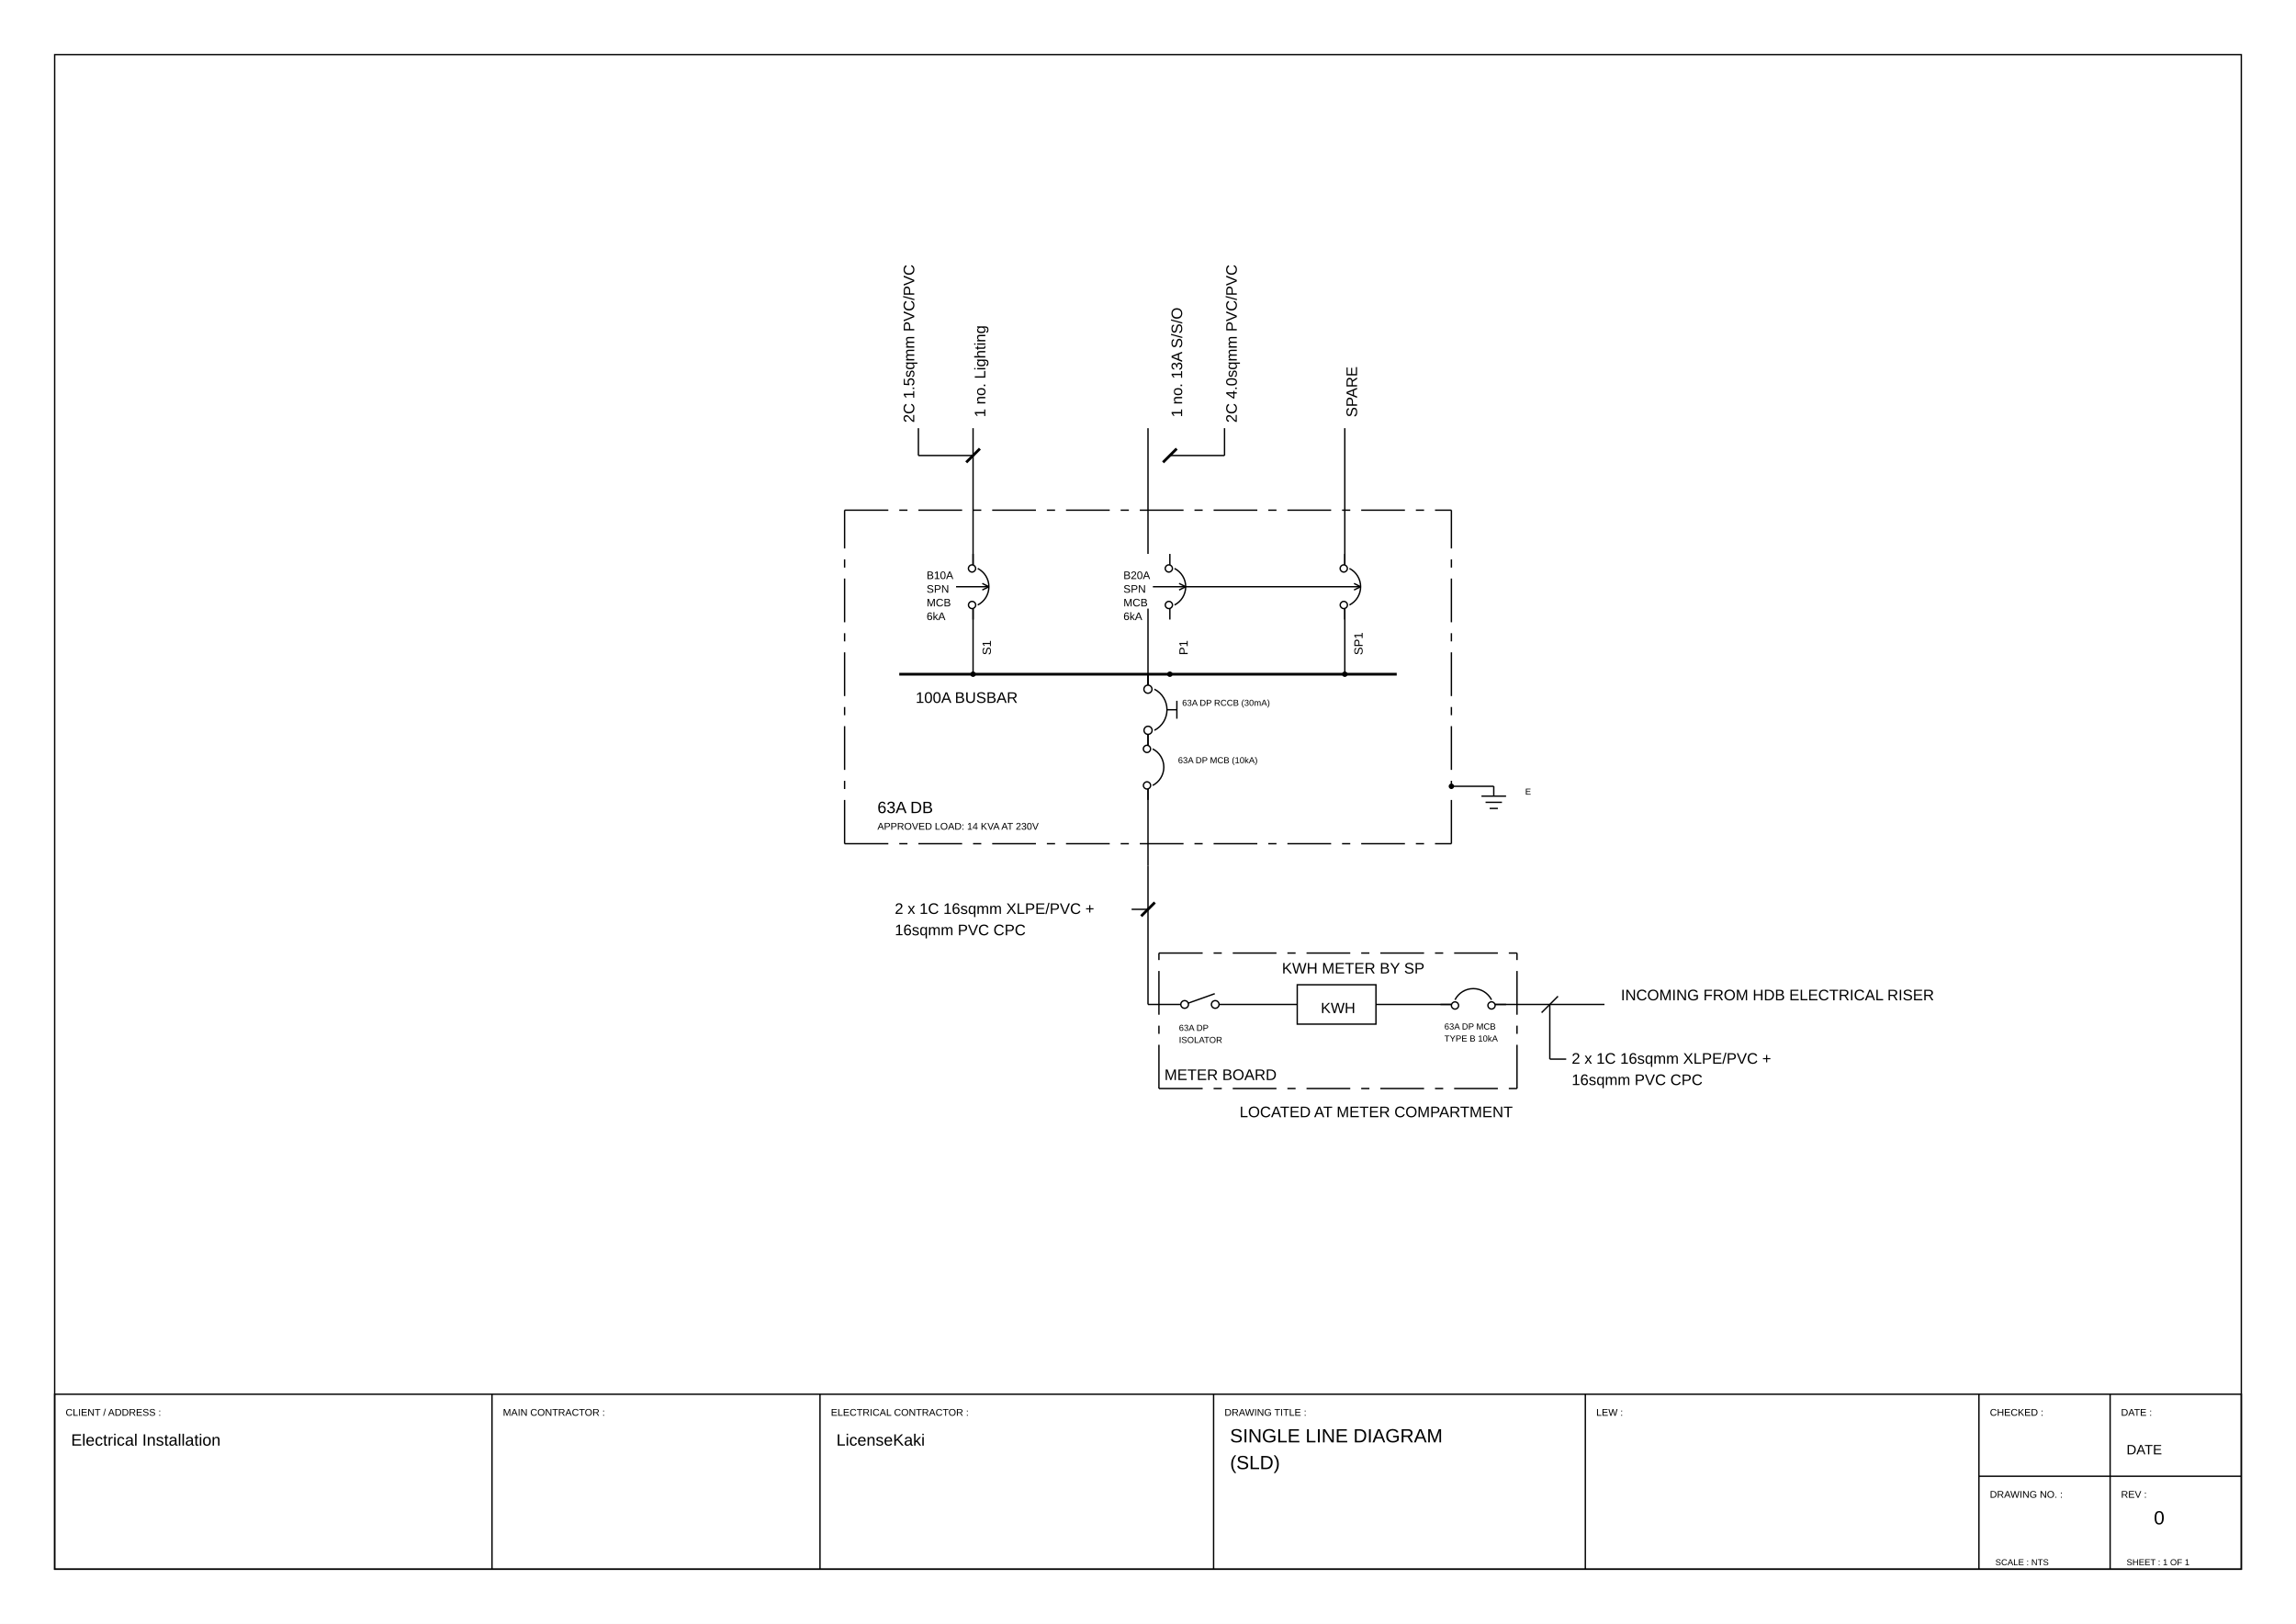
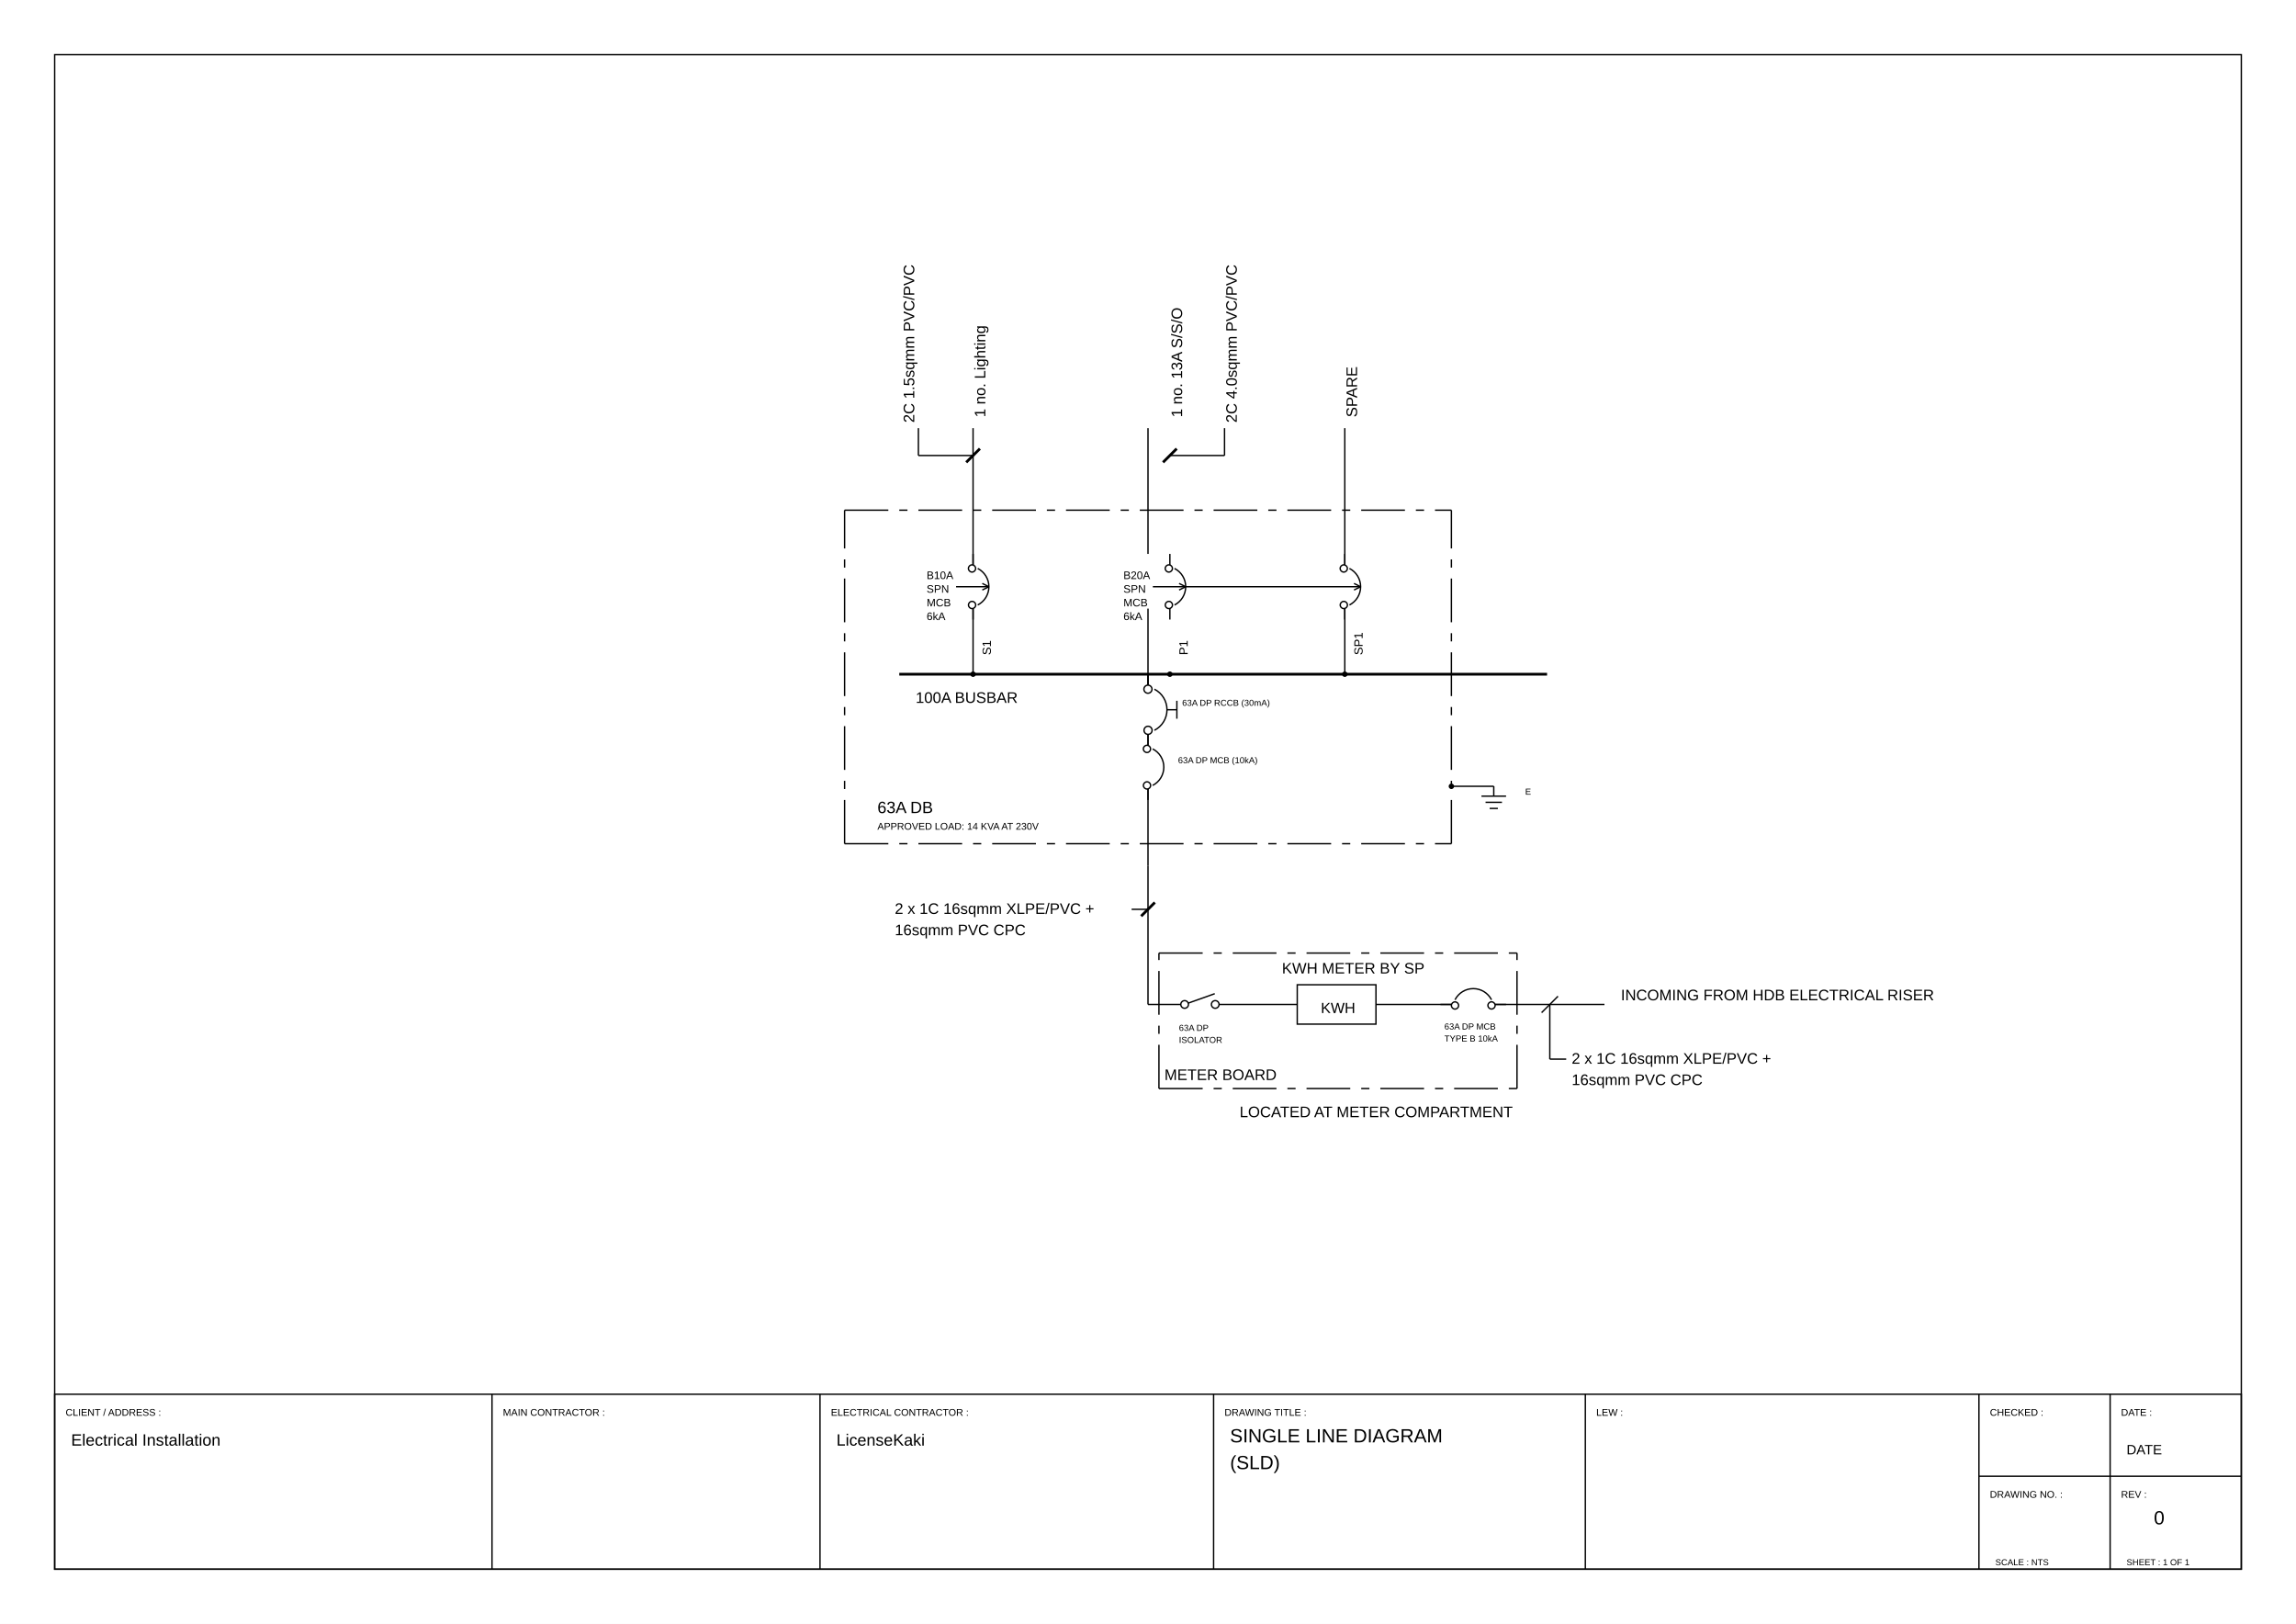
<svg xmlns="http://www.w3.org/2000/svg" viewBox="0 0 420.0 297.0" width="420.0mm" height="297.0mm">
  <rect width="420.0" height="297.0" fill="white" />
  <polygon points="10.00,287.00 410.00,287.00 410.00,10.00 10.00,10.00" stroke="#000000" stroke-width="0.25" fill="none" />
  <polygon points="10.00,287.00 410.00,287.00 410.00,255.00 10.00,255.00" stroke="#000000" stroke-width="0.25" fill="none" />
  <line x1="90.00" y1="255.00" x2="90.00" y2="287.00" stroke="#000000" stroke-width="0.25" fill="none" />
  <line x1="150.00" y1="255.00" x2="150.00" y2="287.00" stroke="#000000" stroke-width="0.25" fill="none" />
  <line x1="222.00" y1="255.00" x2="222.00" y2="287.00" stroke="#000000" stroke-width="0.25" fill="none" />
  <line x1="290.00" y1="255.00" x2="290.00" y2="287.00" stroke="#000000" stroke-width="0.25" fill="none" />
  <line x1="362.00" y1="255.00" x2="362.00" y2="287.00" stroke="#000000" stroke-width="0.25" fill="none" />
  <line x1="362.00" y1="270.00" x2="410.00" y2="270.00" stroke="#000000" stroke-width="0.25" fill="none" />
  <line x1="386.00" y1="255.00" x2="386.00" y2="287.00" stroke="#000000" stroke-width="0.25" fill="none" />
  <text x="12.00" y="258.94" font-family="Arial, Helvetica, sans-serif" font-size="1.8" fill="#000000">CLIENT / ADDRESS :</text>
  <text x="92.00" y="258.94" font-family="Arial, Helvetica, sans-serif" font-size="1.8" fill="#000000">MAIN CONTRACTOR :</text>
  <text x="152.00" y="258.94" font-family="Arial, Helvetica, sans-serif" font-size="1.8" fill="#000000">ELECTRICAL CONTRACTOR :</text>
  <text x="224.00" y="258.94" font-family="Arial, Helvetica, sans-serif" font-size="1.8" fill="#000000">DRAWING TITLE :</text>
  <text x="292.00" y="258.94" font-family="Arial, Helvetica, sans-serif" font-size="1.8" fill="#000000">LEW :</text>
  <text x="364.00" y="258.94" font-family="Arial, Helvetica, sans-serif" font-size="1.8" fill="#000000">CHECKED :</text>
  <text x="388.00" y="258.94" font-family="Arial, Helvetica, sans-serif" font-size="1.8" fill="#000000">DATE :</text>
  <text x="364.00" y="273.94" font-family="Arial, Helvetica, sans-serif" font-size="1.8" fill="#000000">DRAWING NO. :</text>
  <text x="388.00" y="273.94" font-family="Arial, Helvetica, sans-serif" font-size="1.8" fill="#000000">REV :</text>
  <circle cx="216.70" cy="183.71" r="0.70" stroke="#000000" stroke-width="0.25" fill="none" />
  <circle cx="222.30" cy="183.71" r="0.70" stroke="#000000" stroke-width="0.25" fill="none" />
  <polyline points="217.36,183.47 222.21,181.74" stroke="#000000" stroke-width="0.25" fill="none" />
  <text x="215.66" y="188.54" font-family="Arial, Helvetica, sans-serif" font-size="1.6" fill="#000000">
    <tspan x="215.66">63A DP</tspan>
    <tspan x="215.66" dy="2.2">ISOLATOR</tspan>
  </text>
  <polygon points="237.30,180.11 251.70,180.11 251.70,187.31 237.30,187.31" stroke="#000000" stroke-width="0.25" fill="none" />
  <text x="241.62" y="185.28" font-family="Arial, Helvetica, sans-serif" font-size="2.7" fill="#000000">KWH</text>
  <text x="234.50" y="178.05" font-family="Arial, Helvetica, sans-serif" font-size="2.8" fill="#000000">KWH METER BY SP</text>
  <path d="M 272.84,182.86 A 3.75,3.75 0 0,0 266.16,182.86" stroke="#000000" stroke-width="0.25" fill="none" />
  <circle cx="266.16" cy="183.90" r="0.66" stroke="#000000" stroke-width="0.25" fill="none" />
  <circle cx="272.84" cy="183.89" r="0.66" stroke="#000000" stroke-width="0.25" fill="none" />
  <line x1="265.50" y1="183.71" x2="263.50" y2="183.71" stroke="#000000" stroke-width="0.25" fill="none" />
  <line x1="273.50" y1="183.71" x2="275.50" y2="183.71" stroke="#000000" stroke-width="0.25" fill="none" />
  <text x="264.22" y="188.29" font-family="Arial, Helvetica, sans-serif" font-size="1.6" fill="#000000">
    <tspan x="264.22">63A DP MCB</tspan>
    <tspan x="264.22" dy="2.2">TYPE B 10kA</tspan>
  </text>
  <text x="296.50" y="182.95" font-family="Arial, Helvetica, sans-serif" font-size="2.8" fill="#000000">INCOMING FROM HDB ELECTRICAL RISER</text>
  <text x="287.50" y="194.55" font-family="Arial, Helvetica, sans-serif" font-size="2.8" fill="#000000">
    <tspan x="287.50">2 x 1C 16sqmm XLPE/PVC +</tspan>
    <tspan x="287.50" dy="3.9">16sqmm PVC CPC</tspan>
  </text>
  <text x="163.68" y="167.15" font-family="Arial, Helvetica, sans-serif" font-size="2.8" fill="#000000">
    <tspan x="163.68">2 x 1C 16sqmm XLPE/PVC +</tspan>
    <tspan x="163.68" dy="3.9">16sqmm PVC CPC</tspan>
  </text>
  <text x="213.00" y="197.53" font-family="Arial, Helvetica, sans-serif" font-size="2.8" fill="#000000">METER BOARD</text>
  <text x="226.75" y="204.33" font-family="Arial, Helvetica, sans-serif" font-size="2.8" fill="#000000">LOCATED AT METER COMPARTMENT</text>
  <path d="M 210.85,143.65 A 3.75,3.75 0 0,0 210.85,136.97" stroke="#000000" stroke-width="0.25" fill="none" />
  <circle cx="209.81" cy="136.97" r="0.66" stroke="#000000" stroke-width="0.25" fill="none" />
  <circle cx="209.82" cy="143.65" r="0.66" stroke="#000000" stroke-width="0.25" fill="none" />
  <line x1="210.00" y1="144.31" x2="210.00" y2="146.31" stroke="#000000" stroke-width="0.25" fill="none" />
  <line x1="210.00" y1="136.31" x2="210.00" y2="134.31" stroke="#000000" stroke-width="0.25" fill="none" />
  <text x="215.50" y="139.59" font-family="Arial, Helvetica, sans-serif" font-size="1.6" fill="#000000">63A DP MCB (10kA)</text>
  <path d="M 211.17,133.57 A 4.22,4.22 0 0,0 211.17,126.05" stroke="#000000" stroke-width="0.25" fill="none" />
  <circle cx="209.99" cy="126.05" r="0.74" stroke="#000000" stroke-width="0.25" fill="none" />
  <circle cx="210.01" cy="133.57" r="0.74" stroke="#000000" stroke-width="0.25" fill="none" />
  <line x1="213.47" y1="129.81" x2="215.28" y2="129.81" stroke="#000000" stroke-width="0.25" fill="none" />
  <line x1="215.28" y1="131.45" x2="215.28" y2="128.17" stroke="#000000" stroke-width="0.25" fill="none" />
  <line x1="210.00" y1="134.31" x2="210.00" y2="136.31" stroke="#000000" stroke-width="0.25" fill="none" />
  <line x1="210.00" y1="125.31" x2="210.00" y2="123.31" stroke="#000000" stroke-width="0.25" fill="none" />
  <text x="216.25" y="129.09" font-family="Arial, Helvetica, sans-serif" font-size="1.6" fill="#000000">63A DP RCCB (30mA)</text>
-   <line x1="164.50" y1="123.31" x2="255.50" y2="123.31" stroke="#000000" stroke-width="0.50" fill="none" />
+   <line x1="164.50" y1="123.31" x2="283.00" y2="123.31" stroke="#000000" stroke-width="0.50" fill="none" />
  <text x="167.50" y="128.55" font-family="Arial, Helvetica, sans-serif" font-size="2.8" fill="#000000">100A BUSBAR</text>
  <text x="179.50" y="121.57" font-family="Arial, Helvetica, sans-serif" font-size="2.2" fill="#000000" transform="rotate(-90.0,179.50,119.81)">S1</text>
  <path d="M 178.85,110.65 A 3.75,3.75 0 0,0 178.85,103.97" stroke="#000000" stroke-width="0.25" fill="none" />
  <circle cx="177.81" cy="103.97" r="0.66" stroke="#000000" stroke-width="0.25" fill="none" />
  <circle cx="177.82" cy="110.65" r="0.66" stroke="#000000" stroke-width="0.25" fill="none" />
  <line x1="178.00" y1="111.31" x2="178.00" y2="113.31" stroke="#000000" stroke-width="0.25" fill="none" />
  <line x1="178.00" y1="103.31" x2="178.00" y2="101.31" stroke="#000000" stroke-width="0.25" fill="none" />
  <line x1="174.89" y1="107.31" x2="180.89" y2="107.31" stroke="#000000" stroke-width="0.25" fill="none" />
  <line x1="180.89" y1="107.31" x2="179.69" y2="106.71" stroke="#000000" stroke-width="0.25" fill="none" />
  <line x1="180.89" y1="107.31" x2="179.69" y2="107.91" stroke="#000000" stroke-width="0.25" fill="none" />
  <text x="169.50" y="105.91" font-family="Arial, Helvetica, sans-serif" font-size="2.0" fill="#000000">B10A</text>
  <text x="169.50" y="108.41" font-family="Arial, Helvetica, sans-serif" font-size="2.0" fill="#000000">SPN</text>
  <text x="169.50" y="110.91" font-family="Arial, Helvetica, sans-serif" font-size="2.0" fill="#000000">MCB</text>
  <text x="169.50" y="113.41" font-family="Arial, Helvetica, sans-serif" font-size="2.0" fill="#000000">6kA</text>
  <text x="178.00" y="78.55" font-family="Arial, Helvetica, sans-serif" font-size="2.8" fill="#000000" transform="rotate(-90.0,178.00,76.31)">1 no. Lighting</text>
  <text x="215.50" y="121.57" font-family="Arial, Helvetica, sans-serif" font-size="2.2" fill="#000000" transform="rotate(-90.0,215.50,119.81)">P1</text>
  <path d="M 214.85,110.65 A 3.75,3.75 0 0,0 214.85,103.97" stroke="#000000" stroke-width="0.25" fill="none" />
  <circle cx="213.81" cy="103.97" r="0.66" stroke="#000000" stroke-width="0.25" fill="none" />
  <circle cx="213.82" cy="110.65" r="0.66" stroke="#000000" stroke-width="0.25" fill="none" />
  <line x1="214.00" y1="111.31" x2="214.00" y2="113.31" stroke="#000000" stroke-width="0.25" fill="none" />
  <line x1="214.00" y1="103.31" x2="214.00" y2="101.31" stroke="#000000" stroke-width="0.25" fill="none" />
  <line x1="210.89" y1="107.31" x2="216.89" y2="107.31" stroke="#000000" stroke-width="0.25" fill="none" />
  <line x1="216.89" y1="107.31" x2="215.69" y2="106.71" stroke="#000000" stroke-width="0.25" fill="none" />
  <line x1="216.89" y1="107.31" x2="215.69" y2="107.91" stroke="#000000" stroke-width="0.25" fill="none" />
  <text x="205.50" y="105.91" font-family="Arial, Helvetica, sans-serif" font-size="2.0" fill="#000000">B20A</text>
  <text x="205.50" y="108.41" font-family="Arial, Helvetica, sans-serif" font-size="2.0" fill="#000000">SPN</text>
  <text x="205.50" y="110.91" font-family="Arial, Helvetica, sans-serif" font-size="2.0" fill="#000000">MCB</text>
  <text x="205.50" y="113.41" font-family="Arial, Helvetica, sans-serif" font-size="2.0" fill="#000000">6kA</text>
  <text x="214.00" y="78.55" font-family="Arial, Helvetica, sans-serif" font-size="2.8" fill="#000000" transform="rotate(-90.0,214.00,76.31)">1 no. 13A S/S/O</text>
  <text x="247.50" y="121.57" font-family="Arial, Helvetica, sans-serif" font-size="2.2" fill="#000000" transform="rotate(-90.0,247.50,119.81)">SP1</text>
  <path d="M 246.85,110.65 A 3.75,3.75 0 0,0 246.85,103.97" stroke="#000000" stroke-width="0.25" fill="none" />
  <circle cx="245.81" cy="103.97" r="0.66" stroke="#000000" stroke-width="0.25" fill="none" />
  <circle cx="245.82" cy="110.65" r="0.66" stroke="#000000" stroke-width="0.25" fill="none" />
  <line x1="246.00" y1="111.31" x2="246.00" y2="113.31" stroke="#000000" stroke-width="0.25" fill="none" />
  <line x1="246.00" y1="103.31" x2="246.00" y2="101.31" stroke="#000000" stroke-width="0.25" fill="none" />
  <line x1="216.89" y1="107.31" x2="248.89" y2="107.31" stroke="#000000" stroke-width="0.25" fill="none" />
  <line x1="248.89" y1="107.31" x2="247.69" y2="106.71" stroke="#000000" stroke-width="0.25" fill="none" />
  <line x1="248.89" y1="107.31" x2="247.69" y2="107.91" stroke="#000000" stroke-width="0.25" fill="none" />
  <text x="246.00" y="78.55" font-family="Arial, Helvetica, sans-serif" font-size="2.8" fill="#000000" transform="rotate(-90.0,246.00,76.31)">SPARE</text>
  <text x="165.00" y="79.55" font-family="Arial, Helvetica, sans-serif" font-size="2.8" fill="#000000" transform="rotate(-90.0,165.00,77.31)">2C 1.5sqmm PVC/PVC</text>
  <text x="224.00" y="79.55" font-family="Arial, Helvetica, sans-serif" font-size="2.8" fill="#000000" transform="rotate(-90.0,224.00,77.31)">2C 4.0sqmm PVC/PVC</text>
  <text x="160.50" y="148.71" font-family="Arial, Helvetica, sans-serif" font-size="3.0" fill="#000000">63A DB</text>
  <text x="160.50" y="151.75" font-family="Arial, Helvetica, sans-serif" font-size="1.8" fill="#000000">APPROVED LOAD: 14 KVA AT 230V</text>
  <line x1="273.25" y1="143.81" x2="273.25" y2="145.61" stroke="#000000" stroke-width="0.25" fill="none" />
  <line x1="271.00" y1="145.61" x2="275.50" y2="145.61" stroke="#000000" stroke-width="0.25" fill="none" />
  <line x1="271.75" y1="146.74" x2="274.75" y2="146.74" stroke="#000000" stroke-width="0.25" fill="none" />
  <line x1="272.50" y1="147.86" x2="274.00" y2="147.86" stroke="#000000" stroke-width="0.25" fill="none" />
  <text x="279.00" y="145.34" font-family="Arial, Helvetica, sans-serif" font-size="1.6" fill="#000000">E</text>
  <line x1="210.00" y1="183.71" x2="216.00" y2="183.71" stroke="#000000" stroke-width="0.25" fill="none" />
  <line x1="223.00" y1="183.71" x2="237.30" y2="183.71" stroke="#000000" stroke-width="0.25" fill="none" />
  <line x1="251.70" y1="183.71" x2="265.50" y2="183.71" stroke="#000000" stroke-width="0.25" fill="none" />
  <line x1="273.50" y1="183.71" x2="293.50" y2="183.71" stroke="#000000" stroke-width="0.25" fill="none" />
  <line x1="282.00" y1="185.21" x2="285.00" y2="182.21" stroke="#000000" stroke-width="0.25" fill="none" />
  <line x1="283.50" y1="183.71" x2="283.50" y2="193.71" stroke="#000000" stroke-width="0.25" fill="none" />
  <line x1="283.50" y1="193.71" x2="286.50" y2="193.71" stroke="#000000" stroke-width="0.25" fill="none" />
  <line x1="210.00" y1="183.71" x2="210.00" y2="158.31" stroke="#000000" stroke-width="0.25" fill="none" />
  <line x1="210.00" y1="166.31" x2="207.00" y2="166.31" stroke="#000000" stroke-width="0.25" fill="none" />
  <line x1="210.00" y1="158.31" x2="210.00" y2="144.31" stroke="#000000" stroke-width="0.25" fill="none" />
  <line x1="210.00" y1="125.31" x2="210.00" y2="123.31" stroke="#000000" stroke-width="0.25" fill="none" />
  <line x1="178.00" y1="123.31" x2="178.00" y2="111.31" stroke="#000000" stroke-width="0.25" fill="none" />
  <line x1="178.00" y1="103.31" x2="178.00" y2="78.31" stroke="#000000" stroke-width="0.25" fill="none" />
  <line x1="210.00" y1="125.31" x2="210.00" y2="111.31" stroke="#000000" stroke-width="0.25" fill="none" />
  <line x1="210.00" y1="101.31" x2="210.00" y2="78.31" stroke="#000000" stroke-width="0.25" fill="none" />
  <line x1="246.00" y1="123.31" x2="246.00" y2="111.31" stroke="#000000" stroke-width="0.25" fill="none" />
  <line x1="246.00" y1="103.31" x2="246.00" y2="78.31" stroke="#000000" stroke-width="0.25" fill="none" />
  <line x1="168.00" y1="83.31" x2="178.00" y2="83.31" stroke="#000000" stroke-width="0.25" fill="none" />
  <line x1="168.00" y1="83.31" x2="168.00" y2="78.31" stroke="#000000" stroke-width="0.25" fill="none" />
  <line x1="214.00" y1="83.31" x2="224.00" y2="83.31" stroke="#000000" stroke-width="0.25" fill="none" />
  <line x1="224.00" y1="83.31" x2="224.00" y2="78.31" stroke="#000000" stroke-width="0.25" fill="none" />
  <line x1="265.50" y1="143.81" x2="273.25" y2="143.81" stroke="#000000" stroke-width="0.25" fill="none" />
  <line x1="208.75" y1="167.56" x2="211.25" y2="165.06" stroke="#000000" stroke-width="0.50" fill="none" />
  <line x1="176.75" y1="84.56" x2="179.25" y2="82.06" stroke="#000000" stroke-width="0.50" fill="none" />
  <line x1="212.75" y1="84.56" x2="215.25" y2="82.06" stroke="#000000" stroke-width="0.50" fill="none" />
  <line x1="212.00" y1="199.09" x2="220.00" y2="199.09" stroke="#000000" stroke-width="0.25" fill="none" />
  <line x1="222.00" y1="199.09" x2="223.50" y2="199.09" stroke="#000000" stroke-width="0.25" fill="none" />
  <line x1="225.50" y1="199.09" x2="233.50" y2="199.09" stroke="#000000" stroke-width="0.25" fill="none" />
  <line x1="235.50" y1="199.09" x2="237.00" y2="199.09" stroke="#000000" stroke-width="0.25" fill="none" />
  <line x1="239.00" y1="199.09" x2="247.00" y2="199.09" stroke="#000000" stroke-width="0.25" fill="none" />
  <line x1="249.00" y1="199.09" x2="250.50" y2="199.09" stroke="#000000" stroke-width="0.25" fill="none" />
  <line x1="252.50" y1="199.09" x2="260.50" y2="199.09" stroke="#000000" stroke-width="0.25" fill="none" />
  <line x1="262.50" y1="199.09" x2="264.00" y2="199.09" stroke="#000000" stroke-width="0.25" fill="none" />
  <line x1="266.00" y1="199.09" x2="274.00" y2="199.09" stroke="#000000" stroke-width="0.25" fill="none" />
  <line x1="276.00" y1="199.09" x2="277.50" y2="199.09" stroke="#000000" stroke-width="0.25" fill="none" />
  <line x1="212.00" y1="174.31" x2="220.00" y2="174.31" stroke="#000000" stroke-width="0.25" fill="none" />
  <line x1="222.00" y1="174.31" x2="223.50" y2="174.31" stroke="#000000" stroke-width="0.25" fill="none" />
  <line x1="225.50" y1="174.31" x2="233.50" y2="174.31" stroke="#000000" stroke-width="0.25" fill="none" />
  <line x1="235.50" y1="174.31" x2="237.00" y2="174.31" stroke="#000000" stroke-width="0.25" fill="none" />
  <line x1="239.00" y1="174.31" x2="247.00" y2="174.31" stroke="#000000" stroke-width="0.25" fill="none" />
  <line x1="249.00" y1="174.31" x2="250.50" y2="174.31" stroke="#000000" stroke-width="0.25" fill="none" />
  <line x1="252.50" y1="174.31" x2="260.50" y2="174.31" stroke="#000000" stroke-width="0.25" fill="none" />
  <line x1="262.50" y1="174.31" x2="264.00" y2="174.31" stroke="#000000" stroke-width="0.25" fill="none" />
  <line x1="266.00" y1="174.31" x2="274.00" y2="174.31" stroke="#000000" stroke-width="0.25" fill="none" />
  <line x1="276.00" y1="174.31" x2="277.50" y2="174.31" stroke="#000000" stroke-width="0.25" fill="none" />
  <line x1="212.00" y1="199.09" x2="212.00" y2="191.09" stroke="#000000" stroke-width="0.25" fill="none" />
  <line x1="212.00" y1="189.09" x2="212.00" y2="187.59" stroke="#000000" stroke-width="0.25" fill="none" />
  <line x1="212.00" y1="185.59" x2="212.00" y2="177.59" stroke="#000000" stroke-width="0.25" fill="none" />
  <line x1="212.00" y1="175.59" x2="212.00" y2="174.31" stroke="#000000" stroke-width="0.25" fill="none" />
  <line x1="277.50" y1="199.09" x2="277.50" y2="191.09" stroke="#000000" stroke-width="0.25" fill="none" />
  <line x1="277.50" y1="189.09" x2="277.50" y2="187.59" stroke="#000000" stroke-width="0.25" fill="none" />
  <line x1="277.50" y1="185.59" x2="277.50" y2="177.59" stroke="#000000" stroke-width="0.25" fill="none" />
  <line x1="277.50" y1="175.59" x2="277.50" y2="174.31" stroke="#000000" stroke-width="0.25" fill="none" />
  <line x1="154.50" y1="154.31" x2="162.50" y2="154.31" stroke="#000000" stroke-width="0.25" fill="none" />
  <line x1="164.50" y1="154.31" x2="166.00" y2="154.31" stroke="#000000" stroke-width="0.25" fill="none" />
  <line x1="168.00" y1="154.31" x2="176.00" y2="154.31" stroke="#000000" stroke-width="0.25" fill="none" />
  <line x1="178.00" y1="154.31" x2="179.50" y2="154.31" stroke="#000000" stroke-width="0.25" fill="none" />
  <line x1="181.50" y1="154.31" x2="189.50" y2="154.31" stroke="#000000" stroke-width="0.25" fill="none" />
  <line x1="191.50" y1="154.31" x2="193.00" y2="154.31" stroke="#000000" stroke-width="0.25" fill="none" />
  <line x1="195.00" y1="154.31" x2="203.00" y2="154.31" stroke="#000000" stroke-width="0.25" fill="none" />
  <line x1="205.00" y1="154.31" x2="206.50" y2="154.31" stroke="#000000" stroke-width="0.25" fill="none" />
  <line x1="208.50" y1="154.31" x2="216.50" y2="154.31" stroke="#000000" stroke-width="0.25" fill="none" />
  <line x1="218.50" y1="154.31" x2="220.00" y2="154.31" stroke="#000000" stroke-width="0.25" fill="none" />
  <line x1="222.00" y1="154.31" x2="230.00" y2="154.31" stroke="#000000" stroke-width="0.25" fill="none" />
  <line x1="232.00" y1="154.31" x2="233.50" y2="154.31" stroke="#000000" stroke-width="0.25" fill="none" />
  <line x1="235.50" y1="154.31" x2="243.50" y2="154.31" stroke="#000000" stroke-width="0.25" fill="none" />
  <line x1="245.50" y1="154.31" x2="247.00" y2="154.31" stroke="#000000" stroke-width="0.25" fill="none" />
  <line x1="249.00" y1="154.31" x2="257.00" y2="154.31" stroke="#000000" stroke-width="0.25" fill="none" />
  <line x1="259.00" y1="154.31" x2="260.50" y2="154.31" stroke="#000000" stroke-width="0.25" fill="none" />
  <line x1="262.50" y1="154.31" x2="265.50" y2="154.31" stroke="#000000" stroke-width="0.25" fill="none" />
  <line x1="154.50" y1="93.31" x2="162.50" y2="93.31" stroke="#000000" stroke-width="0.25" fill="none" />
  <line x1="164.50" y1="93.31" x2="166.00" y2="93.31" stroke="#000000" stroke-width="0.25" fill="none" />
  <line x1="168.00" y1="93.31" x2="176.00" y2="93.31" stroke="#000000" stroke-width="0.25" fill="none" />
  <line x1="178.00" y1="93.31" x2="179.50" y2="93.31" stroke="#000000" stroke-width="0.25" fill="none" />
  <line x1="181.50" y1="93.31" x2="189.50" y2="93.31" stroke="#000000" stroke-width="0.25" fill="none" />
  <line x1="191.50" y1="93.31" x2="193.00" y2="93.31" stroke="#000000" stroke-width="0.25" fill="none" />
  <line x1="195.00" y1="93.31" x2="203.00" y2="93.31" stroke="#000000" stroke-width="0.25" fill="none" />
  <line x1="205.00" y1="93.31" x2="206.50" y2="93.31" stroke="#000000" stroke-width="0.25" fill="none" />
  <line x1="208.50" y1="93.31" x2="216.50" y2="93.31" stroke="#000000" stroke-width="0.25" fill="none" />
  <line x1="218.50" y1="93.31" x2="220.00" y2="93.31" stroke="#000000" stroke-width="0.25" fill="none" />
  <line x1="222.00" y1="93.31" x2="230.00" y2="93.31" stroke="#000000" stroke-width="0.25" fill="none" />
  <line x1="232.00" y1="93.31" x2="233.50" y2="93.31" stroke="#000000" stroke-width="0.25" fill="none" />
  <line x1="235.50" y1="93.31" x2="243.50" y2="93.31" stroke="#000000" stroke-width="0.25" fill="none" />
  <line x1="245.50" y1="93.31" x2="247.00" y2="93.31" stroke="#000000" stroke-width="0.25" fill="none" />
  <line x1="249.00" y1="93.31" x2="257.00" y2="93.31" stroke="#000000" stroke-width="0.25" fill="none" />
  <line x1="259.00" y1="93.31" x2="260.50" y2="93.31" stroke="#000000" stroke-width="0.25" fill="none" />
  <line x1="262.50" y1="93.31" x2="265.50" y2="93.31" stroke="#000000" stroke-width="0.25" fill="none" />
  <line x1="154.50" y1="154.31" x2="154.50" y2="146.31" stroke="#000000" stroke-width="0.25" fill="none" />
  <line x1="154.50" y1="144.31" x2="154.50" y2="142.81" stroke="#000000" stroke-width="0.25" fill="none" />
  <line x1="154.50" y1="140.81" x2="154.50" y2="132.81" stroke="#000000" stroke-width="0.25" fill="none" />
  <line x1="154.50" y1="130.81" x2="154.50" y2="129.31" stroke="#000000" stroke-width="0.25" fill="none" />
  <line x1="154.50" y1="127.31" x2="154.50" y2="119.31" stroke="#000000" stroke-width="0.25" fill="none" />
  <line x1="154.50" y1="117.31" x2="154.50" y2="115.81" stroke="#000000" stroke-width="0.25" fill="none" />
  <line x1="154.50" y1="113.81" x2="154.50" y2="105.81" stroke="#000000" stroke-width="0.25" fill="none" />
  <line x1="154.50" y1="103.81" x2="154.50" y2="102.31" stroke="#000000" stroke-width="0.25" fill="none" />
  <line x1="154.50" y1="100.31" x2="154.50" y2="93.31" stroke="#000000" stroke-width="0.25" fill="none" />
  <line x1="265.50" y1="154.31" x2="265.50" y2="146.31" stroke="#000000" stroke-width="0.25" fill="none" />
  <line x1="265.50" y1="144.31" x2="265.50" y2="142.81" stroke="#000000" stroke-width="0.25" fill="none" />
  <line x1="265.50" y1="140.81" x2="265.50" y2="132.81" stroke="#000000" stroke-width="0.25" fill="none" />
  <line x1="265.50" y1="130.81" x2="265.50" y2="129.31" stroke="#000000" stroke-width="0.25" fill="none" />
  <line x1="265.50" y1="127.31" x2="265.50" y2="119.31" stroke="#000000" stroke-width="0.25" fill="none" />
  <line x1="265.50" y1="117.31" x2="265.50" y2="115.81" stroke="#000000" stroke-width="0.25" fill="none" />
  <line x1="265.50" y1="113.81" x2="265.50" y2="105.81" stroke="#000000" stroke-width="0.25" fill="none" />
  <line x1="265.50" y1="103.81" x2="265.50" y2="102.31" stroke="#000000" stroke-width="0.25" fill="none" />
  <line x1="265.50" y1="100.31" x2="265.50" y2="93.31" stroke="#000000" stroke-width="0.25" fill="none" />
  <circle cx="178.00" cy="123.31" r="0.50" fill="rgb(0,0,0)" stroke="none" />
  <circle cx="214.00" cy="123.31" r="0.50" fill="rgb(0,0,0)" stroke="none" />
  <circle cx="246.00" cy="123.31" r="0.50" fill="rgb(0,0,0)" stroke="none" />
  <circle cx="265.50" cy="143.81" r="0.50" fill="rgb(0,0,0)" stroke="none" />
  <text x="13.00" y="264.40" font-family="Arial, Helvetica, sans-serif" font-size="3.0" fill="#000000">Electrical Installation</text>
  <text x="153.00" y="264.40" font-family="Arial, Helvetica, sans-serif" font-size="3.0" fill="#000000">LicenseKaki</text>
  <text x="225.00" y="263.80" font-family="Arial, Helvetica, sans-serif" font-size="3.5" fill="#000000">
    <tspan x="225.00">SINGLE LINE DIAGRAM</tspan>
    <tspan x="225.00" dy="4.9">(SLD)</tspan>
  </text>
  <text x="389.00" y="266.00" font-family="Arial, Helvetica, sans-serif" font-size="2.5" fill="#000000">DATE</text>
  <text x="365.00" y="278.00" font-family="Arial, Helvetica, sans-serif" font-size="2.5" fill="#000000" />
  <text x="394.00" y="278.80" font-family="Arial, Helvetica, sans-serif" font-size="3.5" fill="#000000">0</text>
  <text x="365.00" y="286.28" font-family="Arial, Helvetica, sans-serif" font-size="1.6" fill="#000000">SCALE : NTS</text>
  <text x="389.00" y="286.28" font-family="Arial, Helvetica, sans-serif" font-size="1.6" fill="#000000">SHEET : 1 OF 1</text>
</svg>
